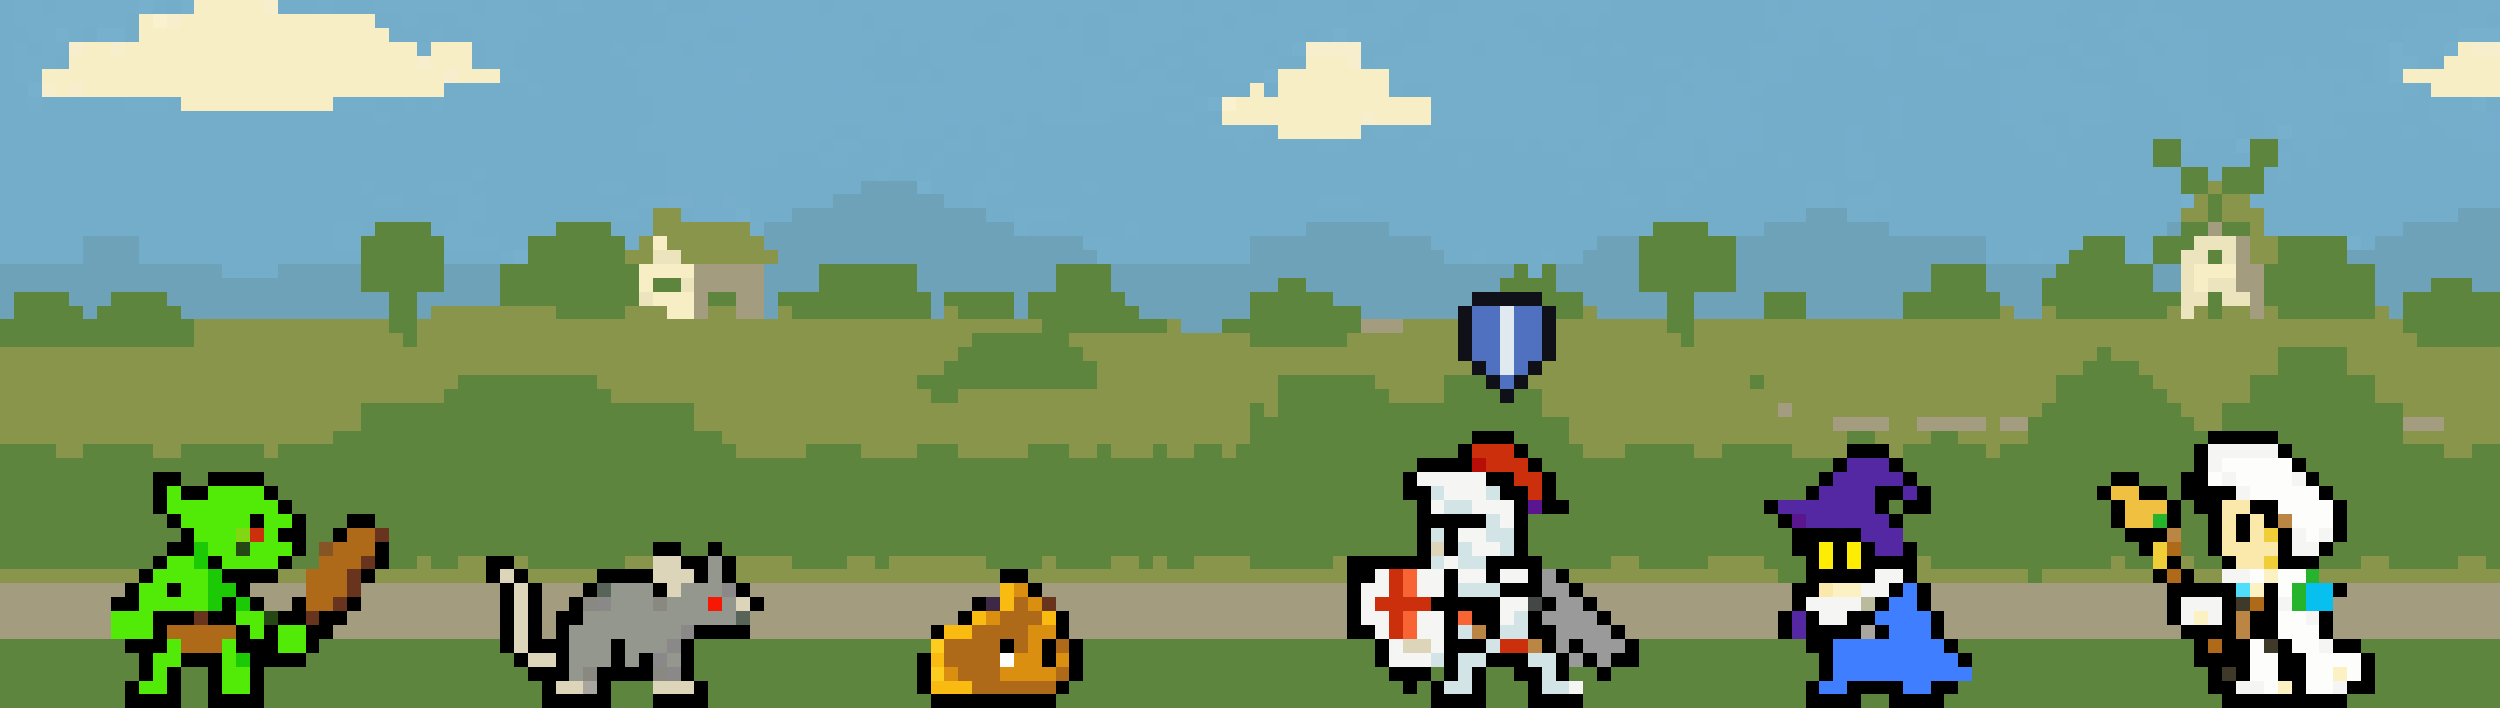
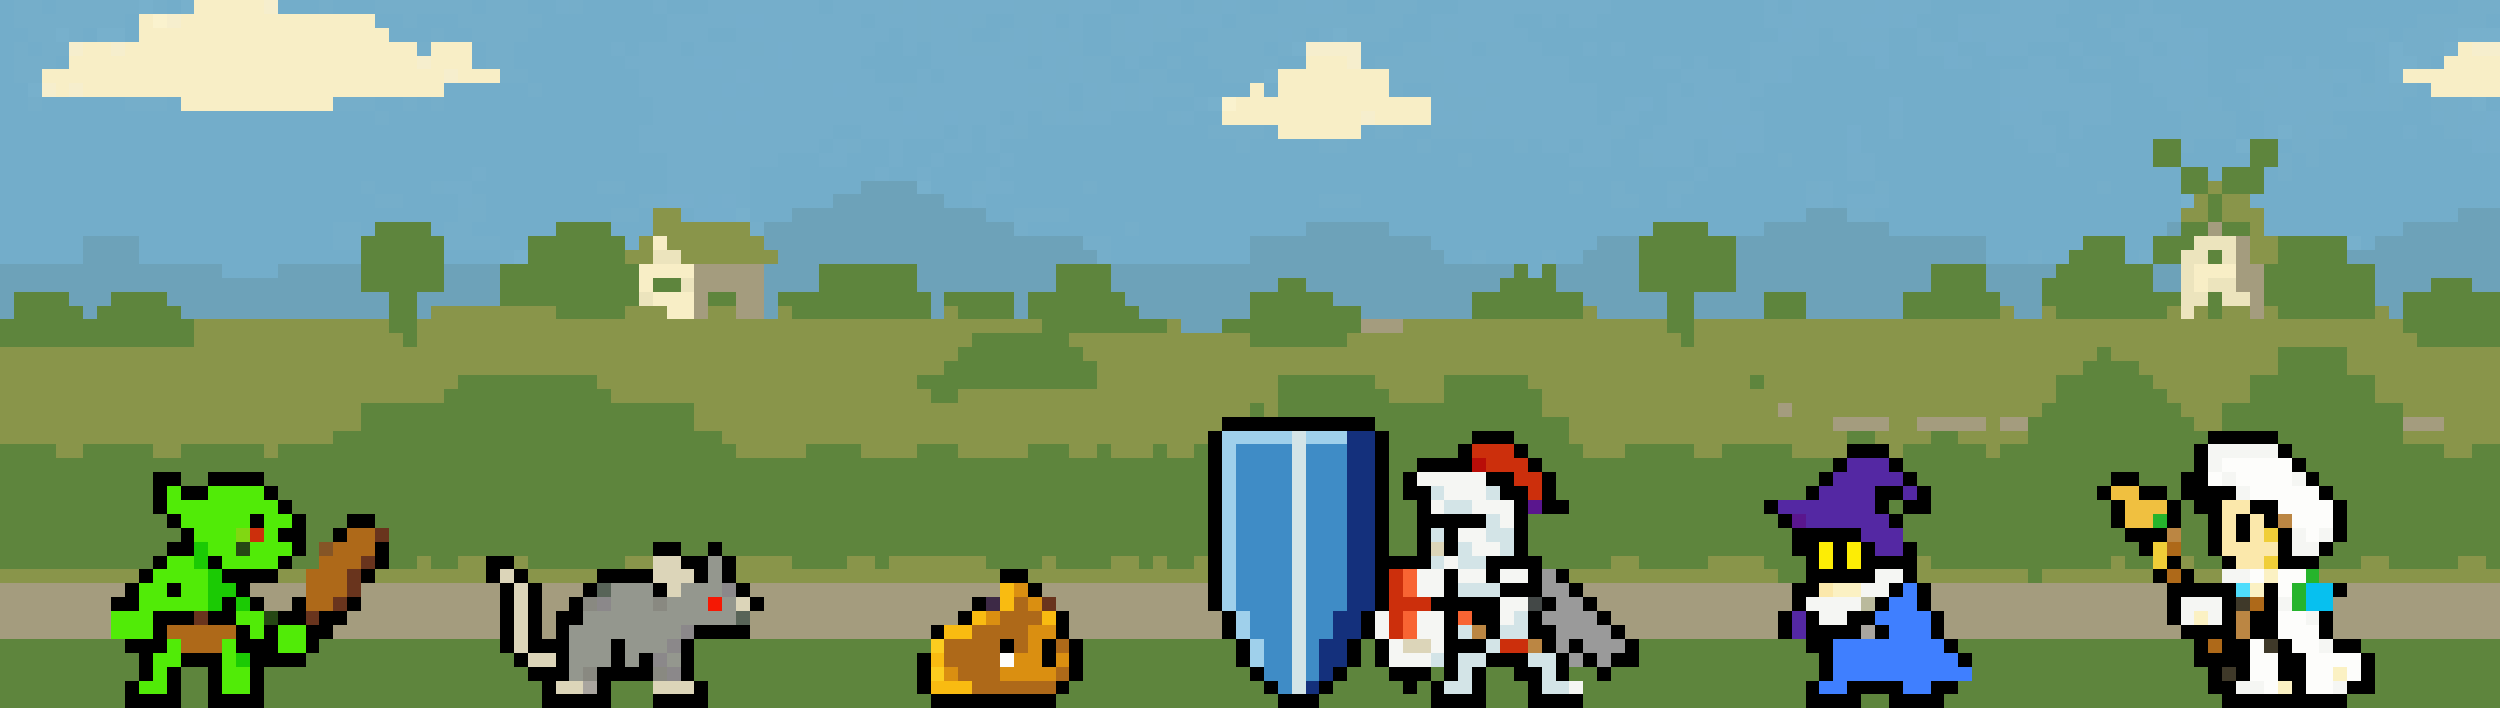
<svg xmlns="http://www.w3.org/2000/svg" viewBox="0 0 180 51" width="960" height="272" shape-rendering="crispEdges">
  <defs>
    <filter id="f">
      <feFlood flood-color="#fff" />
      <feComposite operator="in" in2="SourceAlpha" />
    </filter>
    <filter id="h" color-interpolation-filters="sRGB">
      <feComponentTransfer>
        <feFuncR type="gamma" exponent="0.6" />
        <feFuncG type="gamma" exponent="0.6" />
        <feFuncB type="gamma" exponent="0.6" />
      </feComponentTransfer>
    </filter>
    <g id="b" fill="none">
      <path stroke="#5e853d" d="M185 10.5h2m5 0h2m-9 1h2m5 0h2m-7 1h2m1 0h3m-6 1h2m1 0h3m-4 1h1m-1 1h1m36 0h1m-206 1h5m31 0h4m9 0h4m75 0h4m34 0h2m1 0h2m32 0h4m-208 1h8m28 0h6m6 0h7m73 0h7m25 0h3m2 0h3m6 0h5m23 0h8m-210 1h8m28 0h6m6 0h7m73 0h7m24 0h4m2 0h2m2 0h1m4 0h5m23 0h8m-224 1h3m11 0h8m28 0h6m4 0h10m13 0h7m10 0h4m29 0h1m1 0h1m6 0h7m14 0h4m5 0h7m8 0h8m21 0h8m-224 1h3m12 0h7m28 0h6m4 0h10m1 0h2m10 0h7m10 0h4m12 0h2m14 0h4m6 0h7m14 0h4m4 0h8m8 0h8m4 0h3m14 0h7m-227 1h9m2 0h4m6 0h2m6 0h4m3 0h4m16 0h2m6 0h10m5 0h2m3 0h11m1 0h5m1 0h7m9 0h6m10 0h8m6 0h2m5 0h3m7 0h7m3 0h10m2 0h1m3 0h8m2 0h8m3 0h5m6 0h2m5 0h4m-234 1h9m2 0h4m6 0h2m6 0h5m1 0h6m15 0h2m10 0h5m12 0h10m2 0h4m1 0h8m8 0h8m8 0h8m6 0h2m5 0h3m7 0h7m4 0h8m3 0h1m4 0h7m2 0h8m3 0h5m6 0h2m6 0h3m-213 1h2m5 0h14m14 0h2m45 0h9m4 0h10m22 0h2m51 0h8m1 0h9m4 0h2m-204 1h1m6 0h14m15 0h1m40 0h7m13 0h7m24 0h1m52 0h7m2 0h8m5 0h1m-128 1h9m73 0h1m12 0h5m-101 1h11m71 0h4m10 0h5m-199 1h8m9 0h4m42 0h10m23 0h13m13 0h7m5 0h6m16 0h1m21 0h7m7 0h9m22 0h4m6 0h7m-240 1h9m8 0h4m41 0h12m23 0h2m23 0h8m4 0h7m37 0h8m6 0h9m22 0h5m4 0h8m-240 1h9m6 0h6m35 0h24m40 0h1m1 0h19m36 0h10m3 0h13m18 0h19m-240 1h10m3 0h10m33 0h24m40 0h23m33 0h12m2 0h13m16 0h21m-240 1h11m2 0h10m31 0h28m38 0h23m20 0h2m4 0h2m5 0h27m16 0h21m-240 1h27m2 0h5m2 0h5m2 0h6m1 0h33m5 0h4m4 0h3m5 0h3m2 0h1m3 0h1m2 0h2m1 0h25m3 0h5m2 0h5m6 0h1m1 0h6m1 0h32m2 0h7m1 0h2m1 0h21m-240 1h164m1 0h75m-240 1h240m-240 1h240m-240 1h240m-240 1h240m-240 1h240m-240 1h231m1 0h2m5 0h1m-240 1h4m7 0h12m1 0h18m6 0h12m1 0h2m5 0h7m12 0h4m2 0h1m7 0h4m1 0h4m2 0h1m1 0h2m4 0h6m2 0h1m6 0h1m1 0h9m2 0h5m4 0h11m1 0h13m1 0h3m2 0h2m5 0h1m1 0h3m2 0h5m2 0h5m4 0h1m1 0h1m3 0h2m-173 1h1m104 0h3m15 0h1m-177 5h240m-240 1h240m-240 1h240m-240 1h240m-240 1h240" />
      <path stroke="#6da2b9" d="M92 13.5h4m-87 1h4m77 0h8m134 0h4m-232 1h11m72 0h14m59 0h3m44 0h3m20 0h8m-234 1h14m67 0h18m21 0h6m27 0h9m20 0h1m16 0h11m14 0h12m-240 1h20m8 0h1m7 0h4m45 0h23m12 0h13m12 0h3m7 0h18m28 0h15m14 0h10m-240 1h20m8 0h2m6 0h4m46 0h23m11 0h14m10 0h4m7 0h18m26 0h23m8 0h10m-240 1h6m3 0h11m8 0h18m4 0h6m6 0h4m19 0h4m7 0h10m4 0h29m3 0h6m7 0h14m4 0h5m7 0h2m14 0h21m8 0h10m-240 1h6m3 0h12m7 0h28m6 0h4m19 0h4m7 0h10m4 0h12m2 0h14m4 0h6m7 0h14m4 0h4m8 0h2m14 0h4m3 0h14m7 0h11m-240 1h2m9 0h2m4 0h6m2 0h6m4 0h3m4 0h16m2 0h6m19 0h1m11 0h1m5 0h1m7 0h9m6 0h10m8 0h6m2 0h5m3 0h7m7 0h3m24 0h2m8 0h3m5 0h6m2 0h5m4 0h4m-240 1h2m9 0h2m5 0h5m2 0h6m5 0h1m6 0h15m2 0h1m24 0h1m11 0h1m5 0h1m8 0h8m8 0h8m9 0h5m2 0h5m3 0h7m8 0h2m25 0h1m8 0h3m5 0h6m2 0h5m5 0h3m-125 1h3m93 0h1" />
      <path stroke="#73adca" d="M0 .5h6m1 0h1m1 0h2m1 0h10m1 0h8m2 0h1m8 0h1m7 0h3m1 0h3m7 0h1m3 0h2m2 0h5m1 0h3m8 0h1m20 0h2m3 0h1m4 0h2m5 0h2m3 0h3m11 0h11m1 0h1m10 0h5m5 0h5m1 0h22m3 0h1m8 0h1m1 0h1m3 0h5m-230 1h10m1 0h7m1 0h12m8 0h1m17 0h2m1 0h3m6 0h9m14 0h1m8 0h2m3 0h1m1 0h2m8 0h1m12 0h2m6 0h2m1 0h1m2 0h12m11 0h3m7 0h3m1 0h1m4 0h17m5 0h1m11 0h4m1 0h1m2 0h1m-230 1h8m4 0h6m1 0h13m4 0h1m2 0h1m18 0h3m1 0h2m4 0h10m3 0h2m11 0h1m5 0h2m6 0h2m5 0h2m7 0h1m5 0h3m7 0h18m3 0h1m4 0h2m1 0h2m8 0h3m2 0h1m4 0h10m3 0h1m18 0h4m-225 1h8m3 0h20m1 0h1m31 0h1m2 0h7m1 0h1m3 0h1m13 0h2m1 0h1m11 0h2m3 0h3m5 0h1m6 0h3m5 0h1m4 0h3m1 0h1m1 0h9m5 0h2m3 0h2m3 0h2m3 0h3m1 0h3m2 0h1m3 0h12m23 0h1m-225 1h6m1 0h1m2 0h10m1 0h10m3 0h1m29 0h1m2 0h8m17 0h5m7 0h1m5 0h1m1 0h2m1 0h2m5 0h2m4 0h1m14 0h6m2 0h1m1 0h3m3 0h6m1 0h4m2 0h4m2 0h2m2 0h2m5 0h4m2 0h1m1 0h4m4 0h1m-206 1h4m3 0h2m1 0h8m4 0h9m37 0h8m17 0h3m1 0h1m12 0h2m2 0h4m25 0h8m4 0h1m3 0h15m5 0h5m5 0h2m9 0h1m-195 1h11m4 0h2m1 0h8m30 0h6m1 0h7m31 0h1m8 0h4m1 0h1m9 0h2m12 0h5m1 0h1m5 0h17m8 0h3m4 0h3m6 0h1m5 0h1m23 0h2m-223 1h5m1 0h4m3 0h12m1 0h6m3 0h1m14 0h2m1 0h1m1 0h15m17 0h1m12 0h1m5 0h3m29 0h2m2 0h1m6 0h10m1 0h7m8 0h4m4 0h2m11 0h2m4 0h1m7 0h1m2 0h5m1 0h4m9 0h1m-240 1h2m1 0h1m4 0h3m1 0h45m1 0h19m25 0h1m1 0h1m5 0h4m2 0h2m27 0h1m2 0h2m7 0h9m1 0h7m3 0h2m3 0h5m4 0h2m5 0h7m7 0h2m2 0h14m5 0h1m3 0h1m-240 1h4m4 0h1m2 0h3m1 0h3m1 0h57m14 0h2m6 0h1m1 0h1m3 0h13m4 0h1m6 0h1m2 0h2m14 0h2m8 0h6m1 0h2m1 0h8m3 0h1m1 0h7m4 0h2m6 0h4m1 0h2m5 0h18m3 0h1m2 0h1m3 0h1m-240 1h5m7 0h64m13 0h1m2 0h2m1 0h3m2 0h1m1 0h17m1 0h5m2 0h5m1 0h6m1 0h1m2 0h1m2 0h2m4 0h1m4 0h6m1 0h12m2 0h7m3 0h3m3 0h1m2 0h11m2 0h18m2 0h5m3 0h2m-240 1h4m1 0h1m6 0h2m1 0h63m8 0h3m2 0h3m1 0h2m1 0h4m1 0h32m1 0h7m3 0h2m4 0h1m2 0h3m1 0h4m2 0h13m1 0h6m2 0h5m3 0h1m1 0h32m1 0h4m4 0h2m-240 1h11m1 0h6m1 0h45m1 0h13m6 0h9m1 0h2m1 0h4m1 0h50m1 0h10m2 0h22m2 0h1m3 0h1m1 0h32m2 0h4m1 0h2m2 0h2m-240 1h12m1 0h1m1 0h1m2 0h3m2 0h33m1 0h4m3 0h9m2 0h3m6 0h8m5 0h3m3 0h5m1 0h34m1 0h2m1 0h3m2 0h8m2 0h3m1 0h15m1 0h5m6 0h32m3 0h8m3 0h1m-240 1h7m6 0h2m2 0h8m1 0h31m2 0h4m2 0h11m8 0h6m8 0h2m1 0h24m3 0h18m2 0h2m1 0h9m2 0h1m3 0h21m5 0h33m2 0h5m4 0h1m2 0h1m-240 1h4m11 0h4m1 0h7m1 0h35m2 0h9m2 0h1m2 0h1m4 0h3m14 0h2m4 0h53m5 0h22m6 0h14m3 0h16m1 0h1m1 0h1m8 0h2m-240 1h4m14 0h3m6 0h27m2 0h1m4 0h1m2 0h6m4 0h3m27 0h7m1 0h12m6 0h19m4 0h4m9 0h20m7 0h10m11 0h10m-195 1h7m4 0h14m12 0h2m7 0h1m34 0h10m13 0h12m28 0h7m3 0h2m15 0h1m15 0h6m-192 1h6m4 0h16m6 0h4m44 0h10m14 0h2m1 0h4m1 0h2m29 0h3m1 0h2m4 0h1m-138 1h4m90 0h1" />
      <path stroke="#75aeca" d="M6 .5h1m1 0h1m13 0h1m8 0h2m1 0h6m1 0h1m11 0h1m3 0h7m1 0h3m3 0h1m22 0h1m1 0h1m6 0h4m9 0h2m1 0h1m2 0h2m2 0h1m2 0h3m75 0h3m1 0h1m8 0h1m1 0h3m6 0h1m-222 1h1m20 0h8m20 0h1m3 0h6m27 0h1m1 0h1m1 0h1m2 0h2m5 0h1m2 0h1m5 0h12m50 0h1m22 0h5m16 0h1m1 0h2m-219 1h1m7 0h1m13 0h2m1 0h1m25 0h1m2 0h4m28 0h1m2 0h1m2 0h1m1 0h1m1 0h1m3 0h1m2 0h2m2 0h5m1 0h1m3 0h3m4 0h1m66 0h1m1 0h3m19 0h4m-221 1h1m22 0h1m1 0h2m25 0h1m4 0h2m17 0h1m14 0h3m2 0h1m2 0h1m2 0h2m4 0h5m1 0h1m8 0h2m4 0h1m65 0h3m19 0h3m1 0h1m-199 1h3m31 0h2m36 0h1m2 0h1m1 0h2m4 0h1m2 0h5m7 0h5m47 0h1m19 0h1m2 0h1m20 0h4m-198 1h2m33 0h2m38 0h1m1 0h2m2 0h2m4 0h3m9 0h4m63 0h1m28 0h3m2 0h1m2 0h1m-212 1h1m44 0h1m26 0h1m8 0h2m3 0h1m1 0h1m1 0h3m14 0h1m2 0h2m2 0h1m55 0h1m6 0h1m1 0h2m20 0h4m2 0h1m-212 1h1m12 0h1m6 0h3m12 0h3m2 0h1m1 0h1m43 0h2m1 0h2m1 0h1m22 0h3m51 0h1m3 0h1m9 0h1m2 0h2m11 0h2m5 0h1m8 0h1m-178 1h1m47 0h1m1 0h1m6 0h1m20 0h1m51 0h4m5 0h2m8 0h1m26 0h2m1 0h1m-227 1h1m92 0h1m13 0h4m8 0h2m2 0h3m1 0h1m8 0h1m40 0h4m4 0h1m2 0h1m7 0h1m24 0h1m1 0h2m-227 1h1m1 0h1m80 0h1m27 0h1m5 0h2m5 0h1m6 0h1m47 0h1m7 0h2m40 0h1m-231 1h3m1 0h1m123 0h1m12 0h1m9 0h1m35 0h1m1 0h1m37 0h1m1 0h2m-227 1h1m6 0h1m175 0h1m32 0h2m4 0h1m-222 1h1m1 0h1m1 0h2m3 0h2m33 0h1m4 0h1m11 0h2m25 0h1m7 0h1m34 0h1m2 0h1m3 0h2m8 0h1m4 0h1m15 0h1m43 0h3m-221 1h2m6 0h2m8 0h1m31 0h2m5 0h1m11 0h1m48 0h3m18 0h2m77 0h2m-208 1h1m7 0h1m35 0h2m9 0h2m27 0h4m56 0h2m63 0h1m-203 1h1m27 0h2m6 0h2m20 0h1m18 0h1m7 0h1m-58 1h2m6 0h4m42 0h2m-44 1h1m42 0h1m26 0h1m4 0h1m34 0h1m7 0h1" />
      <path stroke="#75aecb" d="M11 .5h1m58 0h1m6 0h1m3 0h8m1 0h4m1 0h1m1 0h6m4 0h3m2 0h3m3 0h1m5 0h2m9 0h11m11 0h1m2 0h5m1 0h3m5 0h5m5 0h1m45 0h1m1 0h4m1 0h3m-222 1h1m59 0h5m2 0h7m1 0h3m1 0h1m1 0h1m5 0h1m1 0h1m3 0h2m1 0h4m15 0h6m2 0h1m1 0h2m12 0h2m1 0h4m2 0h1m4 0h7m5 0h4m43 0h6m1 0h3m-232 1h2m1 0h1m66 0h3m2 0h11m1 0h1m1 0h2m4 0h1m1 0h1m1 0h1m3 0h2m9 0h1m2 0h1m7 0h1m1 0h5m19 0h2m1 0h4m2 0h1m3 0h7m3 0h2m1 0h3m11 0h2m5 0h1m22 0h6m1 0h4m-231 1h2m63 0h1m1 0h3m1 0h4m1 0h1m1 0h6m2 0h1m1 0h2m3 0h2m1 0h2m5 0h1m20 0h3m2 0h3m3 0h1m1 0h1m9 0h5m2 0h1m4 0h2m4 0h2m3 0h1m3 0h2m1 0h3m12 0h1m26 0h1m1 0h10m-234 1h1m1 0h2m10 0h1m54 0h5m2 0h4m1 0h5m5 0h6m2 0h1m1 0h1m3 0h1m22 0h9m6 0h2m1 0h1m3 0h3m12 0h1m4 0h2m2 0h1m3 0h3m1 0h1m4 0h2m1 0h1m32 0h7m1 0h3m-236 1h3m2 0h1m8 0h4m54 0h7m1 0h9m3 0h1m1 0h8m1 0h1m26 0h9m8 0h4m1 0h2m16 0h5m5 0h5m2 0h6m1 0h2m1 0h1m27 0h2m1 0h2m1 0h2m1 0h2m-238 1h4m11 0h4m55 0h6m1 0h1m1 0h5m1 0h4m1 0h8m2 0h1m1 0h1m1 0h1m1 0h1m22 0h2m1 0h7m5 0h1m1 0h5m17 0h8m3 0h4m3 0h1m1 0h4m1 0h1m1 0h1m29 0h9m-238 1h5m5 0h1m4 0h2m58 0h17m1 0h10m5 0h1m1 0h1m3 0h1m16 0h1m3 0h8m2 0h1m2 0h3m1 0h2m20 0h6m4 0h2m1 0h1m3 0h9m5 0h1m22 0h4m1 0h4m-237 1h1m1 0h4m3 0h1m65 0h4m1 0h1m1 0h11m1 0h2m1 0h3m1 0h1m2 0h1m1 0h2m5 0h1m17 0h2m1 0h9m1 0h2m2 0h7m9 0h1m7 0h3m2 0h3m11 0h3m9 0h1m1 0h2m21 0h3m4 0h2m-235 1h4m1 0h1m4 0h1m3 0h1m57 0h14m2 0h6m1 0h1m1 0h2m33 0h1m1 0h8m3 0h5m2 0h1m9 0h1m8 0h3m1 0h1m13 0h1m2 0h2m5 0h1m3 0h1m2 0h1m18 0h2m5 0h3m-234 1h3m1 0h1m1 0h1m64 0h13m1 0h1m3 0h1m3 0h2m1 0h1m39 0h2m1 0h2m2 0h4m1 0h2m1 0h1m19 0h2m31 0h1m18 0h2m5 0h2m-233 1h1m1 0h1m3 0h1m3 0h1m63 0h8m3 0h2m3 0h1m2 0h1m4 0h1m40 0h3m3 0h3m1 0h2m8 0h2m13 0h1m50 0h1m5 0h1m-172 1h1m13 0h6m9 0h1m2 0h1m4 0h1m50 0h1m10 0h2m71 0h2m-176 1h2m14 0h6m17 0h2m58 0h1m74 0h3m-176 1h1m13 0h1m2 0h1m2 0h1m16 0h1m49 0h1m9 0h2m1 0h3m72 0h1" />
      <path stroke="#75aecc" d="M.5 7v1m1-2v2m79-4v1m0 10v1m1-12v1m0 3v1m0 5v2m1-10v1m0 8v1m1-15v1m0 6v1m1-8v1m0 4v1m2-4v2m4 1v1m5 1v1m3-1v1m50-2v1m5-1v1m1 1v1m1-1v2m3-9v1m0 2v1m1-6v2m4 7v2m1-10v1m0 1v1m1-4v2m0 1v2m1 2v1m1-7v1m3 1v2m1-3v1m2 0v1m1 3v1m1-1v1m12-4v1m1-3v1m20 6v2m1-3v2m1-2v1m1-1v1m3-1v1m1-1v1m21-5v1" />
      <path stroke="#76accc" d="M.5 6v1" />
      <path stroke="#76aecc" d="M78.5 14v1m1-1v1m3-1v1m1-10v1m152-4v1m1-3v2m1 3v1m0 8v1" />
      <path stroke="#77b0cc" d="M32.5 6v1m2-5v1m3-1v1m1-1v1m2-3v1m3-1v1m24 17v1m16-4v1m13-3v1m21-7v1m4-3v1m2-3v1m3-2v1m61 11v1m4-5v1m3-2v1m5 7v1m3-15v3m1-2v1m3-2v1m1-2v1m1-1v1m0 4v1m1-6v1m15 1v1" />
      <path stroke="#89954a" d="M189 13.5h1m-2 1h1m1 0h2m-115 1h2m108 0h2m1 0h3m-116 1h7m108 0h1m-117 1h1m1 0h7m107 0h2m-119 1h2m2 0h7m106 0h2m-177 4h1m43 0h9m5 0h3m3 0h2m3 0h1m11 0h1m45 0h1m29 0h1m2 0h1m8 0h1m1 0h1m1 0h2m1 0h1m7 0h1m30 0h1m3 0h1m-237 1h23m2 0h5m14 0h14m2 0h45m9 0h1m16 0h19m2 0h51m18 0h1m1 0h2m2 0h13m-240 1h23m1 0h6m14 0h15m1 0h40m7 0h13m7 0h24m1 0h52m7 0h2m8 0h5m1 0h13m-240 1h99m9 0h73m1 0h12m5 0h41m-240 1h98m11 0h71m4 0h10m5 0h41m-232 1h9m4 0h42m10 0h23m13 0h13m7 0h5m6 0h16m1 0h21m7 0h7m9 0h22m4 0h6m-224 1h8m4 0h41m12 0h23m2 0h23m8 0h4m7 0h37m8 0h6m9 0h22m5 0h4m-223 1h6m6 0h35m24 0h40m1 0h1m19 0h17m1 0h18m10 0h3m13 0h18m-211 1h3m10 0h33m24 0h40m23 0h19m4 0h2m5 0h1m14 0h2m16 0h13m-208 1h2m10 0h31m28 0h38m23 0h20m2 0h4m2 0h5m27 0h16m-192 1h2m5 0h2m5 0h2m6 0h1m33 0h5m4 0h4m3 0h5m3 0h2m1 0h3m1 0h2m2 0h1m25 0h3m5 0h2m5 0h6m1 0h1m6 0h1m32 0h2m7 0h1m2 0h1m-55 1h1m66 6h1m2 0h5m-235 1h7m12 0h1m18 0h6m12 0h1m2 0h5m7 0h12m4 0h2m1 0h7m4 0h1m4 0h2m1 0h1m2 0h4m6 0h2m1 0h6m1 0h1m9 0h2m5 0h4m11 0h1m13 0h1m3 0h2m2 0h5m1 0h1m3 0h2m5 0h2m5 0h4m1 0h1m1 0h3m2 0h14m-240 1h53m1 0h104m3 0h15m1 0h63" />
      <path fill="#a49c7e" d="M189 16h1v1h-1m2 0h1v2h-1m-111 0h5v2h-5m111-2h2v2h-2m-111 0h1v2h-1m3-2h2v2h-2m109-2h1v2h-1m-64 0h3v1h-3m94-1h1v1h-1m-64 5h1v1h-1m4 0h4v1h-4m6-1h5v1h-5m6-1h2v1h-2m29-1h3v1h-3m-203 11h240v4h-240" />
      <path stroke="#ece4bd" d="M76.5 21v1m1-4v1m1-1v1m1 1v1m108-3v5m1-6v2m0 2v1m1-5v1m0 2v1m1-4v2m0 1v2m1-1v1" />
      <path stroke="#f6eecd" d="M49 .5h1m162 0h1m-171 1h1m176 0h2m-186 2h1m2 0h1m85 0h4m80 0h2m-150 1h1m66 0h1m-66 1h1m-30 1h1m1 0h1m175 1h1m3 0h2m-89 1h1" />
      <path stroke="#f8eec6" d="M44 .5h5m164 0h6m-179 1h1m2 0h14m153 0h9m-179 1h18m152 0h11m-185 1h2m1 0h21m1 0h3m143 0h1m2 0h14m-189 1h25m1 0h3m60 0h3m79 0h18m-191 1h29m1 0h3m56 0h8m73 0h23m-192 1h1m1 0h26m58 0h1m1 0h8m75 0h19m-181 1h11m65 0h14m77 0h1m1 0h3m-97 1h10m1 0h4m-11 1h6m-51 8h1m-2 2h4m108 0h3m-115 1h1m111 0h1m-112 1h3m-2 1h2" />
      <path stroke="#faf2ce" d="M41 1.5h1m76 6h1" />
    </g>
    <g id="a" fill="none">
      <path stroke="#000" d="M5 7.5h2m2 0h4m-8 1h1m1 0h2m4 0h1m-9 1h1m8 0h1m-9 1h1m5 0h1m2 0h1m3 0h2m-14 1h1m6 0h2m2 0h1m-13 1h2m7 0h1m5 0h1m-17 1h1m3 0h1m4 0h1m6 0h1m-18 1h1m5 0h4m6 0h1m-18 1h1m2 0h1m4 0h1m-10 1h2m6 0h1m1 0h1m2 0h1m3 0h1m-15 1h3m1 0h2m3 0h2m1 0h2m-14 1h1m5 0h1m1 0h1m2 0h2m-15 1h3m5 0h3m2 0h1m-13 1h1m2 0h3m2 0h4m-12 1h1m1 0h1m2 0h1m2 0h1m-10 1h1m2 0h1m2 0h1m2 0h1m-10 1h4m2 0h4" />
      <path stroke="#1bca04" d="M8.5 12v2m1 0v3m1-2v1m1 0v1m0 3v1" />
      <path stroke="#264814" d="M11 12.5h1m1 5h1" />
      <path stroke="#51eb07" d="M2.5 17v2m1-2v2m1-4v4m0 3v1m1-9v3m0 3v3m1-15v2m0 3v2m0 1v1m0 2v2m1-12v2m0 2v4m1-8v3m0 2v3m1-9v5m1-5v6m0 5v4m1-15v3m0 2v1m0 3v1m0 3v2m1-15v2m0 2v2m0 3v2m1-10v5m1-4v1m0 1v1m0 5v2m1-2v2" />
      <path stroke="#69341d" d="M8.5 17v1m8-1v1m2-2v1m1-3v2m1-3v1m1-3v1" />
      <path stroke="#81d712" d="M11 11.5h1" />
      <path stroke="#855526" d="M17 12.5h1" />
      <path stroke="#ae6919" d="M19 11.5h2m-3 1h3m-4 1h3m-4 1h3m-3 1h3m-3 1h2m-12 2h5m-4 1h3" />
      <path stroke="#cc2f0c" d="M12 11.5h1" />
    </g>
    <clipPath id="c">
      <rect x="0" y="0" width="24" height="15" />
    </clipPath>
    <clipPath id="d">
      <rect x="0" y="16" width="24" height="8" />
    </clipPath>
    <g id="e" fill="none">
      <path stroke="#000" d="M2.5 13v2m1-2v1m0 1v5m1-6v1m0 5v1m1-6v5m0 1v1m1-3v1m0 1v3m1-7v5m0 1v1m1-8v2m0 5v1m1-9v1m0 7v1m1-10v1m0 6v3m1-10v1m0 4v3m1-8v1m0 6v1m1-8v1m0 5v2m1-10v1m0 2v1m0 7v1m1-12v1m0 10v1m1-11v1m0 5v3m0 1v1m1-11v2m0 3v1m0 3v2m1-12v1m0 5v1m1-6v2m0 3v1m1-4v1m0 2v1m1-3v1" />
      <path stroke="#586458" d="M10 15.5h1m9 2h1" />
      <path stroke="#898981" d="M9.5 16v1m0 4v1m5-6v1m0 4v1" />
      <path stroke="#8b888a" d="M10.5 16v1m4 3v1m1-2v1m0 1v1m1-4v1m3-4v1" />
      <path stroke="#94978e" d="M8.5 18v4m1-5v4m1-4v4m1-6v4m1-4v6m1-6v5m1-3v3m1-4v3m0 1v1m1-6v3m1-3v3m1-5v3m0 1v1m1-2v2" />
      <path stroke="#a9a59f" d="M9 22.5h1" />
      <path stroke="#dcd5b9" d="M3.5 14v1m1 0v5m1 0v1m1-1v1m1 1v1m1-1v1m6-10v2m0 7v1m1-10v3m0 6v1m1-9v1m0 7v1m4-7v1" />
      <path stroke="#f51804" d="M18 16.5h1" />
    </g>
    <clipPath id="i">
      <rect x="0" y="0" width="24" height="18" />
    </clipPath>
    <clipPath id="j">
      <rect x="0" y="19" width="24" height="5" />
    </clipPath>
    <g id="k" fill="none">
      <path stroke="#000" d="M12 14.5h2m0 1h1m-5 1h1m-2 1h1m6 0h1m-10 1h1m8 0h1m-5 1h1m2 0h1m1 0h1m-12 1h1m8 0h1m1 0h1m-12 1h1m10 0h1m-12 1h1m9 0h1m-10 1h9" />
      <path stroke="#3d2946" d="M11 16.5h1" />
      <path stroke="#69341d" d="M15 16.5h1" />
      <path stroke="#ae6919" d="M13 16.5h1m-2 1h3m-5 1h4m-6 1h4m1 0h1m2 0h1m-9 1h4m-3 1h3m4 0h1m-7 1h6" />
      <path stroke="#da8f11" d="M13 15.5h1m0 1h1m-4 1h1m2 1h2m-2 1h1m-2 1h2m1 0h1m-9 1h1m3 0h4" />
      <path stroke="#f9bb11" d="M12 15.5h1m-1 1h1m-3 1h1m4 0h1m-8 1h2m-3 2h1m-1 2h3" />
      <path stroke="#fccd1f" d="M7.5 19v1m0 1v1" />
      <path stroke="#fdfdfb" d="M12 20.5h1" />
    </g>
    <clipPath id="l">
      <rect x="0" y="0" width="24" height="19" />
    </clipPath>
    <clipPath id="m">
      <rect x="0" y="20" width="24" height="4" />
    </clipPath>
    <g id="n" fill="none">
      <path stroke="#000" d="M2.5 19v2m1-3v1m0 1v1m1-4v1m0 3v1m1-6v1m0 3v1m1-6v1m0 3v1m0 3v1m1-15v1m0 4v1m0 5v2m0 1v1m1-17v3m0 6v1m0 1v2m0 3v1m1-18v1m0 6v3m0 1v2m0 2v3m1-19v1m0 2v6m0 1v1m0 4v2m1-18v1m0 2v2m0 4v1m0 1v1m0 4v1m1-17v1m0 2v1m0 5v2m0 1v3m0 1v1m1-17v1m0 5v1m0 5v2m0 1v1m0 1v3m1-19v2m0 3v1m0 5v1m0 2v1m0 3v1m1-18v1m0 3v3m0 1v8m0 1v1m1-18v1m0 3v1m0 5v1m0 5v2m1-18v1m0 1v6m0 7v1m1-15v2m0 4v1m0 7v2m1-10v1m0 7v1m1-9v1m0 5v2m1-8v2m0 3v1m1-6v6" />
      <path stroke="#434847" d="M9 16.5h1" />
      <path stroke="#5a168e" d="M9 9.5h1" />
      <path stroke="#b90d08" d="M13 6.5h1" />
      <path stroke="#bb8643" d="M9.5 19v1m4-2v1" />
      <path stroke="#cc2f0c" d="M11 5.5h3m-4 1h3m-4 1h2m-2 1h1m9 6h1m-1 1h1m-3 1h4m-2 1h1m-1 1h1m-10 1h2" />
      <path stroke="#d3e4e7" d="M12 8.5h1m3 0h1m-3 1h2m-4 1h1m-2 1h2m3 0h1m-6 1h1m2 0h1m-2 1h2m1 0h1m-5 2h3m-5 2h1m-1 1h2m2 0h1m-3 1h1m-5 1h2m3 0h2m1 0h1m-9 1h1m5 0h1m-8 1h2m5 0h2" />
      <path stroke="#dcd5b9" d="M16 12.5h1m0 7h2" />
      <path stroke="currentColor" d="M3.5 19v1m1-2v3m1-4v3m1-4v3m0 1v1m1-6v5m1-6v2m0 1v1" />
      <path stroke="#f5f6f3" d="M13 7.5h5m-5 1h3m-5 1h3m2 0h1m-6 1h1m1 1h2m-3 1h2m1 1h1m-6 1h2m1 0h2m1 0h2m2 0h1m-5 1h2m2 0h2m-12 1h2m9 0h1m-11 1h1m4 0h2m2 0h2m-6 1h2m2 0h1m-5 1h1m2 0h1m-3 1h3m-14 2h1" />
      <path stroke="#f86433" d="M14.5 17v1m4-4v2m0 1v2" />
    </g>
    <g id="o" fill="none">
      <path stroke="#000" d="M2.5 18v3m1-4v1m0 2v1m1-5v1m0 4v1m1-7v1m0 4v1m1-15v3m0 5v1m0 4v1m0 3v1m1-19v1m0 2v1m0 7v1m0 1v1m0 1v2m0 1v1m1-20v1m0 2v1m0 4v1m0 1v2m0 1v3m0 3v1m1-21v1m0 2v7m0 2v1m0 5v3m1-21v1m0 2v1m0 5v1m0 2v1m0 4v2m1-19v1m0 8v3m0 1v3m0 1v1m1-17v2m0 3v1m0 3v1m0 2v2m0 2v1m1-16v1m0 3v1m0 3v1m0 2v1m0 2v1m0 1v3m1-19v1m0 3v3m0 1v7m0 3v1m1-19v1m0 1v1m0 1v1m0 3v1m0 2v1m0 2v3m0 1v1m1-18v7m0 9v2m1-12v1m0 8v1m1-10v1m0 8v2m1-11v1m0 8v1m1-10v1m0 1v1m0 3v3m1-9v7" />
      <path stroke="#434847" d="M8.5 13v1m0 2v1" />
      <path stroke="#5a168e" d="M8 8.5h1" />
      <path stroke="#b90d08" d="M11 5.5h1" />
      <path stroke="#bb8643" d="M9.5 19v1m3-2v1" />
      <path stroke="#cc2f0c" d="M9 4.5h3m-4 1h3m-4 1h2m-2 1h1m10 7h1m-1 1h1m-3 1h4m-2 1h1m-1 1h1m-9 1h2" />
      <path stroke="#d3e4e7" d="M10 7.5h1m3 0h1m-2 1h2m-4 1h1m-2 1h2m3 0h1m-6 1h1m2 0h1m-2 1h2m1 0h1m-5 3h3m-5 2h1m-1 1h2m2 0h1m-2 1h1m-5 1h2m3 0h2m1 0h1m-9 1h1m5 0h1m-8 1h2m5 0h2" />
      <path stroke="#dcd5b9" d="M15 11.5h1m1 8h2" />
      <path stroke="currentColor" d="M3.5 18v2m1-3v4m1-5v4m1-5v4m0 1v1m1-7v2m0 1v1m0 1v1" />
      <path stroke="#f5f6f3" d="M11 6.5h5m-5 1h3m-4 1h3m2 0h1m-6 1h1m1 1h2m-3 1h2m1 1h1m-6 1h2m5 0h5m-12 1h2m1 0h2m1 0h2m2 0h1m-5 1h2m2 0h2m-12 1h2m9 0h1m-11 1h1m4 0h2m2 0h2m-6 1h2m2 0h1m-4 1h1m2 0h1m-3 1h3m-14 2h1" />
      <path stroke="#f86433" d="M13.5 17v1m4-4v2m0 1v2" />
    </g>
    <g id="p" fill="none">
-       <path stroke="#101018" d="M.5 1v4m1-5v1m0 4v1m1-6v1m0 5v1m1-7v1m0 6v1m1-8v1m0 5v1m1-7v1m0 4v1m1-5v4" />
-       <path stroke="#5070c0" d="M1.5 1v4m1-4v5m1 0v1m1-6v5m1-5v4" />
-       <path stroke="#e0e8f0" d="M3.5 1v5" />
+       <path fill="#000" d="M6 3h11v1h-11m-1 0h1v13h-1m12-13h1v13h-1m-11 0h1v2h-1m10-2h1v2h-1m-9 0h1v2h-1m8-2h1v2h-1m-7 0h1v1h-1m6-1h1v1h-1m-5 0h1v1h-1m4-1h1v1h-1m-3 0h3v1h-3" />
+       <path stroke="#14307c" d="M12.5 22v1m1-4v3m1-5v4m1-17v15m1-15v13" />
+       <path stroke="#3f8cc6" d="M7.5 5v12m1-12v14m1-14v17m1-17v18m2-18v17m1-17v14m1-14v12" />
+       <path fill="#9fd0eb" d="M6 4h5v1h-5m6-1h3v1h-3m-6 0h1v12h-1m1 0h1v2h-1m1 0h1v2h-1" />
+       <path stroke="#d3e4e7" d="M11.5 4v19" />
    </g>
    <g id="q" fill="none">
      <path stroke="#000" d="M11 5.5h3m-4 1h1m3 0h1m-6 1h1m5 0h1m-8 1h1m1 0h2m4 0h1m-9 1h2m1 0h1m7 0h1m-10 1h1m7 0h1m-6 1h5m-9 1h1m2 0h1m1 0h1m1 0h2m-9 1h4m1 0h1m1 0h1m-8 1h1m2 0h5m-9 1h1m1 0h1m5 0h2m-10 1h1m2 0h1m5 0h1m-11 1h1m4 0h2m2 0h1m1 0h1m-12 1h1m3 0h1m1 0h4m1 0h1m-13 1h1m8 0h2m-12 1h1m9 0h1m-1 1h1m-10 1h2m2 0h4m2 0h1m-10 1h4m2 0h4" />
      <path stroke="#5428a3" d="M11 6.5h3m-4 1h5m-6 1h1m2 0h4m-4 1h7m-8 1h6m-7 1h3m-3 1h2m5 5h1m-1 1h1" />
      <path stroke="#5a168e" d="M17 10.5h1" />
      <path stroke="currentColor" d="M9 15.5h1m-1 1h2m-3 1h4m-4 1h3m-4 1h8m-9 1h9m-10 1h10m-7 1h2m4 0h2" />
      <path stroke="#a9a59f" d="M12 18.5h1" />
      <path stroke="#baba9c" d="M12 16.5h1" />
      <path stroke="#f5f6f3" d="M10 14.5h2m-1 1h2m0 1h4m-3 1h2" />
      <path stroke="#fbe8ab" d="M15 15.5h1" />
      <path stroke="#fbf1c3" d="M13 15.5h2" />
      <path stroke="#fded05" d="M13.5 12v2m2-2v2" />
    </g>
    <g id="s" fill="none">
      <path stroke="#000" d="M5.5 20v1m1-14v2m0 8v3m0 2v1m1-17v1m0 1v1m0 6v2m0 5v2m1-19v1m0 1v1m0 3v4m0 8v1m1-20v1m0 2v3m0 2v1m0 2v1m0 7v1m1-20v1m0 7v1m0 3v1m0 1v1m0 3v2m1-20v1m0 6v3m0 3v1m0 4v1m1-18v1m0 4v1m0 2v1m0 3v2m0 3v1m1-17v1m0 3v4m0 4v1m0 3v2m1-17v1m0 2v1m0 2v1m0 4v1m0 4v1m1-14v4m0 1v1m0 1v5m0 1v1m1-14v2m0 2v3m0 2v1m0 2v2m1-16v2m0 7v2" />
      <path stroke="#5428a3" d="M9 5.5h3m-4 1h5m-6 1h1m2 0h4m-4 1h7m-7 1h6m-7 1h3m-3 1h2m5 6h1m-1 1h1" />
      <path stroke="#5a168e" d="M16 9.5h1" />
      <path stroke="currentColor" d="M8 15.5h1m-1 1h2m-3 1h4m-4 1h3m-3 1h8m-9 1h9m-10 1h10m-7 1h2m4 0h2" />
      <path stroke="#a9a59f" d="M11 18.5h1" />
      <path stroke="#baba9c" d="M11 16.5h1" />
      <path stroke="#f5f6f3" d="M9 13.5h2m-2 1h7m-6 1h2m0 1h4m-3 1h2" />
      <path stroke="#fbe8ab" d="M14 15.5h1" />
      <path stroke="#fbf1c3" d="M12 15.5h2" />
      <path stroke="#fded05" d="M12.5 11v2m2-2v2" />
    </g>
    <g id="t" fill="none">
      <path stroke="#000" d="M3.5 20v3m1-4v1m0 2v1m1-14v3m0 3v1m0 3v1m0 3v1m1-16v1m0 3v1m0 4v2m0 4v1m1-17v1m0 5v1m0 9v1m1-18v1m0 6v1m0 6v4m1-19v1m0 5v3m0 5v3m0 1v1m1-20v1m0 4v2m0 4v4m0 4v1m1-20v1m0 4v1m0 7v2m0 4v1m1-20v1m0 5v2m0 7v3m0 1v1m1-20v1m0 3v1m0 4v1m0 1v6m0 1v2m1-20v1m0 3v5m0 2v1m0 2v1m0 1v3m1-18v5m0 5v1m0 2v3m1-14v2m0 5v2m0 2v1m1-10v2m0 2v1m0 1v3m1-10v1m0 2v1m0 2v1m1-7v1m0 2v2m1-6v1m0 3v1m1-5v1m0 1v2m1-3v1" />
      <path fill="#07c0ef" d="M6 15h2v2h-2" />
      <path stroke="currentColor" d="M20 8.5h2m-4 1h3m-2 1h2" />
      <path stroke="#26b42c" d="M7.5 14v1m1 0v2m10-7v1" />
      <path stroke="#3f3929" d="M10.5 19v1m2-4v1m1 4v1" />
      <path stroke="#4fddfc" d="M12 15.5h1" />
      <path stroke="#ae6919" d="M11.5 16v1m3 2v1m3-8v1m0 1v1" />
      <path stroke="#bb8643" d="M9.5 10v1m3 6v2m5-8v1" />
      <path stroke="#f0ce38" d="M10.5 11v1m0 1v1m8-2v2" />
      <path stroke="#f5f6f3" d="M10 5.5h5m-1 1h1m-7 1h1m4 0h1m-2 1h1m-7 3h1m1 0h1m-2 1h2m3 2h2m-5 2h1m4 0h3m-10 1h1m6 0h1m1 0h1m-11 2h1m-2 3h1m5 0h2" />
      <path stroke="#fbe8ab" d="M10.5 12v1m1-3v4m1-5v1m0 2v2m1-5v4" />
      <path stroke="#fbf1c3" d="M5.5 21v1m4 0v1m1-9v1m1 0v1m4 1v1" />
      <path stroke="#fdfdfb" d="M4.5 20v2m1-2v1m1-12v2m0 9v3m1-15v4m0 6v5m1-15v3m0 3v1m0 2v3m1-14v4m0 4v2m0 1v2m1-13v3m0 11v3m1-17v3m0 5v1m0 4v3m1-16v2m1-2v1m1 0v1" />
    </g>
    <g id="u" fill="none">
      <path stroke="#000" d="M3.5 20v3m1-16v4m0 4v1m0 3v1m0 2v1m1-17v1m0 4v1m0 5v3m0 3v1m1-19v1m0 6v2m0 9v1m1-20v1m0 7v1m0 10v1m1-21v1m0 6v3m0 7v4m1-21v1m0 4v2m0 5v7m0 1v1m1-21v1m0 4v1m0 4v1m0 3v2m0 4v1m1-21v1m0 3v1m0 1v2m0 2v1m0 9v1m1-21v1m0 3v1m0 4v2m0 1v7m0 1v1m1-20v8m0 3v1m0 2v3m0 1v2m1-18v3m0 6v1m0 2v1m0 1v3m1-10v3m0 2v3m1-14v3m0 2v1m0 2v3m1-11v1m0 2v1m0 2v2m1-9v1m0 3v2m1-6v1m0 3v1m1-4v3" />
      <path fill="#07c0ef" d="M5 15h2v2h-2" />
      <path stroke="currentColor" d="M17.5 8v1m1-2v3m1-3v3" />
      <path stroke="#26b42c" d="M6.5 14v1m1 0v2m10-8v1" />
      <path stroke="#3f3929" d="M10.5 19v1m1-4v1m2 4v1" />
      <path stroke="#4fddfc" d="M11 15.5h1" />
      <path stroke="#ae6919" d="M10.5 16v1m4 2v1m2-9v1m0 1v2" />
      <path stroke="#bb8643" d="M8.5 9v1m3 7v2m5-9v1" />
      <path stroke="#f0ce38" d="M9.5 10v1m0 1v1m8-2v2" />
      <path stroke="#f5f6f3" d="M8 4.5h5m-1 1h1m-7 1h1m4 0h1m-2 1h1m-6 3h1m1 0h1m-2 1h2m-1 2h1m3 1h2m-5 2h1m4 0h3m-10 1h1m6 0h1m1 0h1m-10 2h1m-2 3h1m5 0h2" />
      <path stroke="#fbe8ab" d="M9.5 11v1m1-3v4m1-5v1m0 2v2m1-5v4" />
      <path stroke="#fbf1c3" d="M5.5 21v1m4-8v1m0 7v1m1-8v1m4 1v1" />
      <path stroke="#fdfdfb" d="M4.5 20v2m1-15v3m0 10v1m1-14v4m0 7v1m0 1v3m1-18v5m0 4v1m0 2v6m1-18v4m0 4v3m0 1v3m1-15v3m0 5v1m1-9v2m0 7v1m0 5v3m1-18v1m0 13v3m1-16v1" />
    </g>
  </defs>
  <use href="#b" transform="translate(-30 0)" />
  <g transform="translate(6 27)">
    <g>
      <animate attributeName="visibility" values="visible;hidden" calcMode="discrete" begin="-10s" dur="1s" repeatCount="indefinite" />
      <use href="#a" />
    </g>
    <g visibility="hidden">
      <animate attributeName="visibility" values="hidden;visible" calcMode="discrete" begin="-10s" dur="1s" repeatCount="indefinite" />
      <g>
        <use href="#a" clip-path="url(#c)" transform="translate(0 1)" />
        <use href="#a" clip-path="url(#d)" />
      </g>
    </g>
  </g>
  <g transform="translate(33 27)">
    <g>
      <animate attributeName="visibility" values="visible;hidden" calcMode="discrete" begin="-10s" dur="1s" repeatCount="indefinite" />
      <use href="#e" />
    </g>
    <g visibility="hidden">
      <animate attributeName="visibility" values="hidden;visible" calcMode="discrete" begin="-10s" dur="1s" repeatCount="indefinite" />
      <g>
        <use href="#e" clip-path="url(#i)" transform="translate(0 1)" />
        <use href="#e" clip-path="url(#j)" />
      </g>
    </g>
  </g>
  <g transform="translate(60 27)">
    <g>
      <animate attributeName="visibility" values="visible;hidden" calcMode="discrete" begin="-10s" dur="1s" repeatCount="indefinite" />
      <use href="#k" />
    </g>
    <g visibility="hidden">
      <animate attributeName="visibility" values="hidden;visible" calcMode="discrete" begin="-10s" dur="1s" repeatCount="indefinite" />
      <g>
        <use href="#k" clip-path="url(#l)" transform="translate(0 1)" />
        <use href="#k" clip-path="url(#m)" />
      </g>
    </g>
  </g>
  <g transform="translate(96 27)">
    <animateTransform attributeName="transform" type="translate" additive="sum" values="0 0;0 0" begin="-0.1s" dur="0.2s" fill="freeze" />
    <g>
      <set attributeName="visibility" to="hidden" begin="-0.1s" dur="0.2s" />
      <use href="#n" transform="translate(-2 0) translate(26 0) scale(-1 1)" color="#9a9a9a" />
    </g>
    <g visibility="hidden">
      <set attributeName="visibility" to="visible" begin="-0.1s" dur="0.2s" />
      <use href="#o" transform="translate(24 0) scale(-1 1)" color="#9a9a9a" />
    </g>
-     <use href="#p" transform="translate(9 -6)" />
+     <use href="#p" transform="translate(-14 0)" />
  </g>
  <g transform="translate(123 27)">
    <animateTransform attributeName="transform" type="translate" additive="sum" values="0 0;-10 0" begin="-0.1s" dur="0.2s" fill="freeze" />
    <g>
      <set attributeName="visibility" to="hidden" begin="-0.1s" dur="0.2s" />
      <use href="#q" transform="translate(-2 0) translate(26 0) scale(-1 1)" color="#3f7fff" />
    </g>
    <g visibility="hidden">
      <set attributeName="visibility" to="visible" begin="-0.1s" dur="0.2s" />
      <use href="#s" transform="translate(24 0) scale(-1 1)" color="#3f7fff" />
    </g>
  </g>
  <g transform="translate(150 27)">
    <animateTransform attributeName="transform" type="translate" additive="sum" values="0 0;-20 0" begin="-0.1s" dur="0.2s" fill="freeze" />
    <g>
      <set attributeName="visibility" to="hidden" begin="-0.1s" dur="0.2s" />
      <use href="#t" transform="translate(-2 0) translate(26 0) scale(-1 1)" color="#f0c040" />
    </g>
    <g visibility="hidden">
      <set attributeName="visibility" to="visible" begin="-0.1s" dur="0.2s" />
      <use href="#u" transform="translate(24 0) scale(-1 1)" color="#f0c040" />
    </g>
  </g>
</svg>
